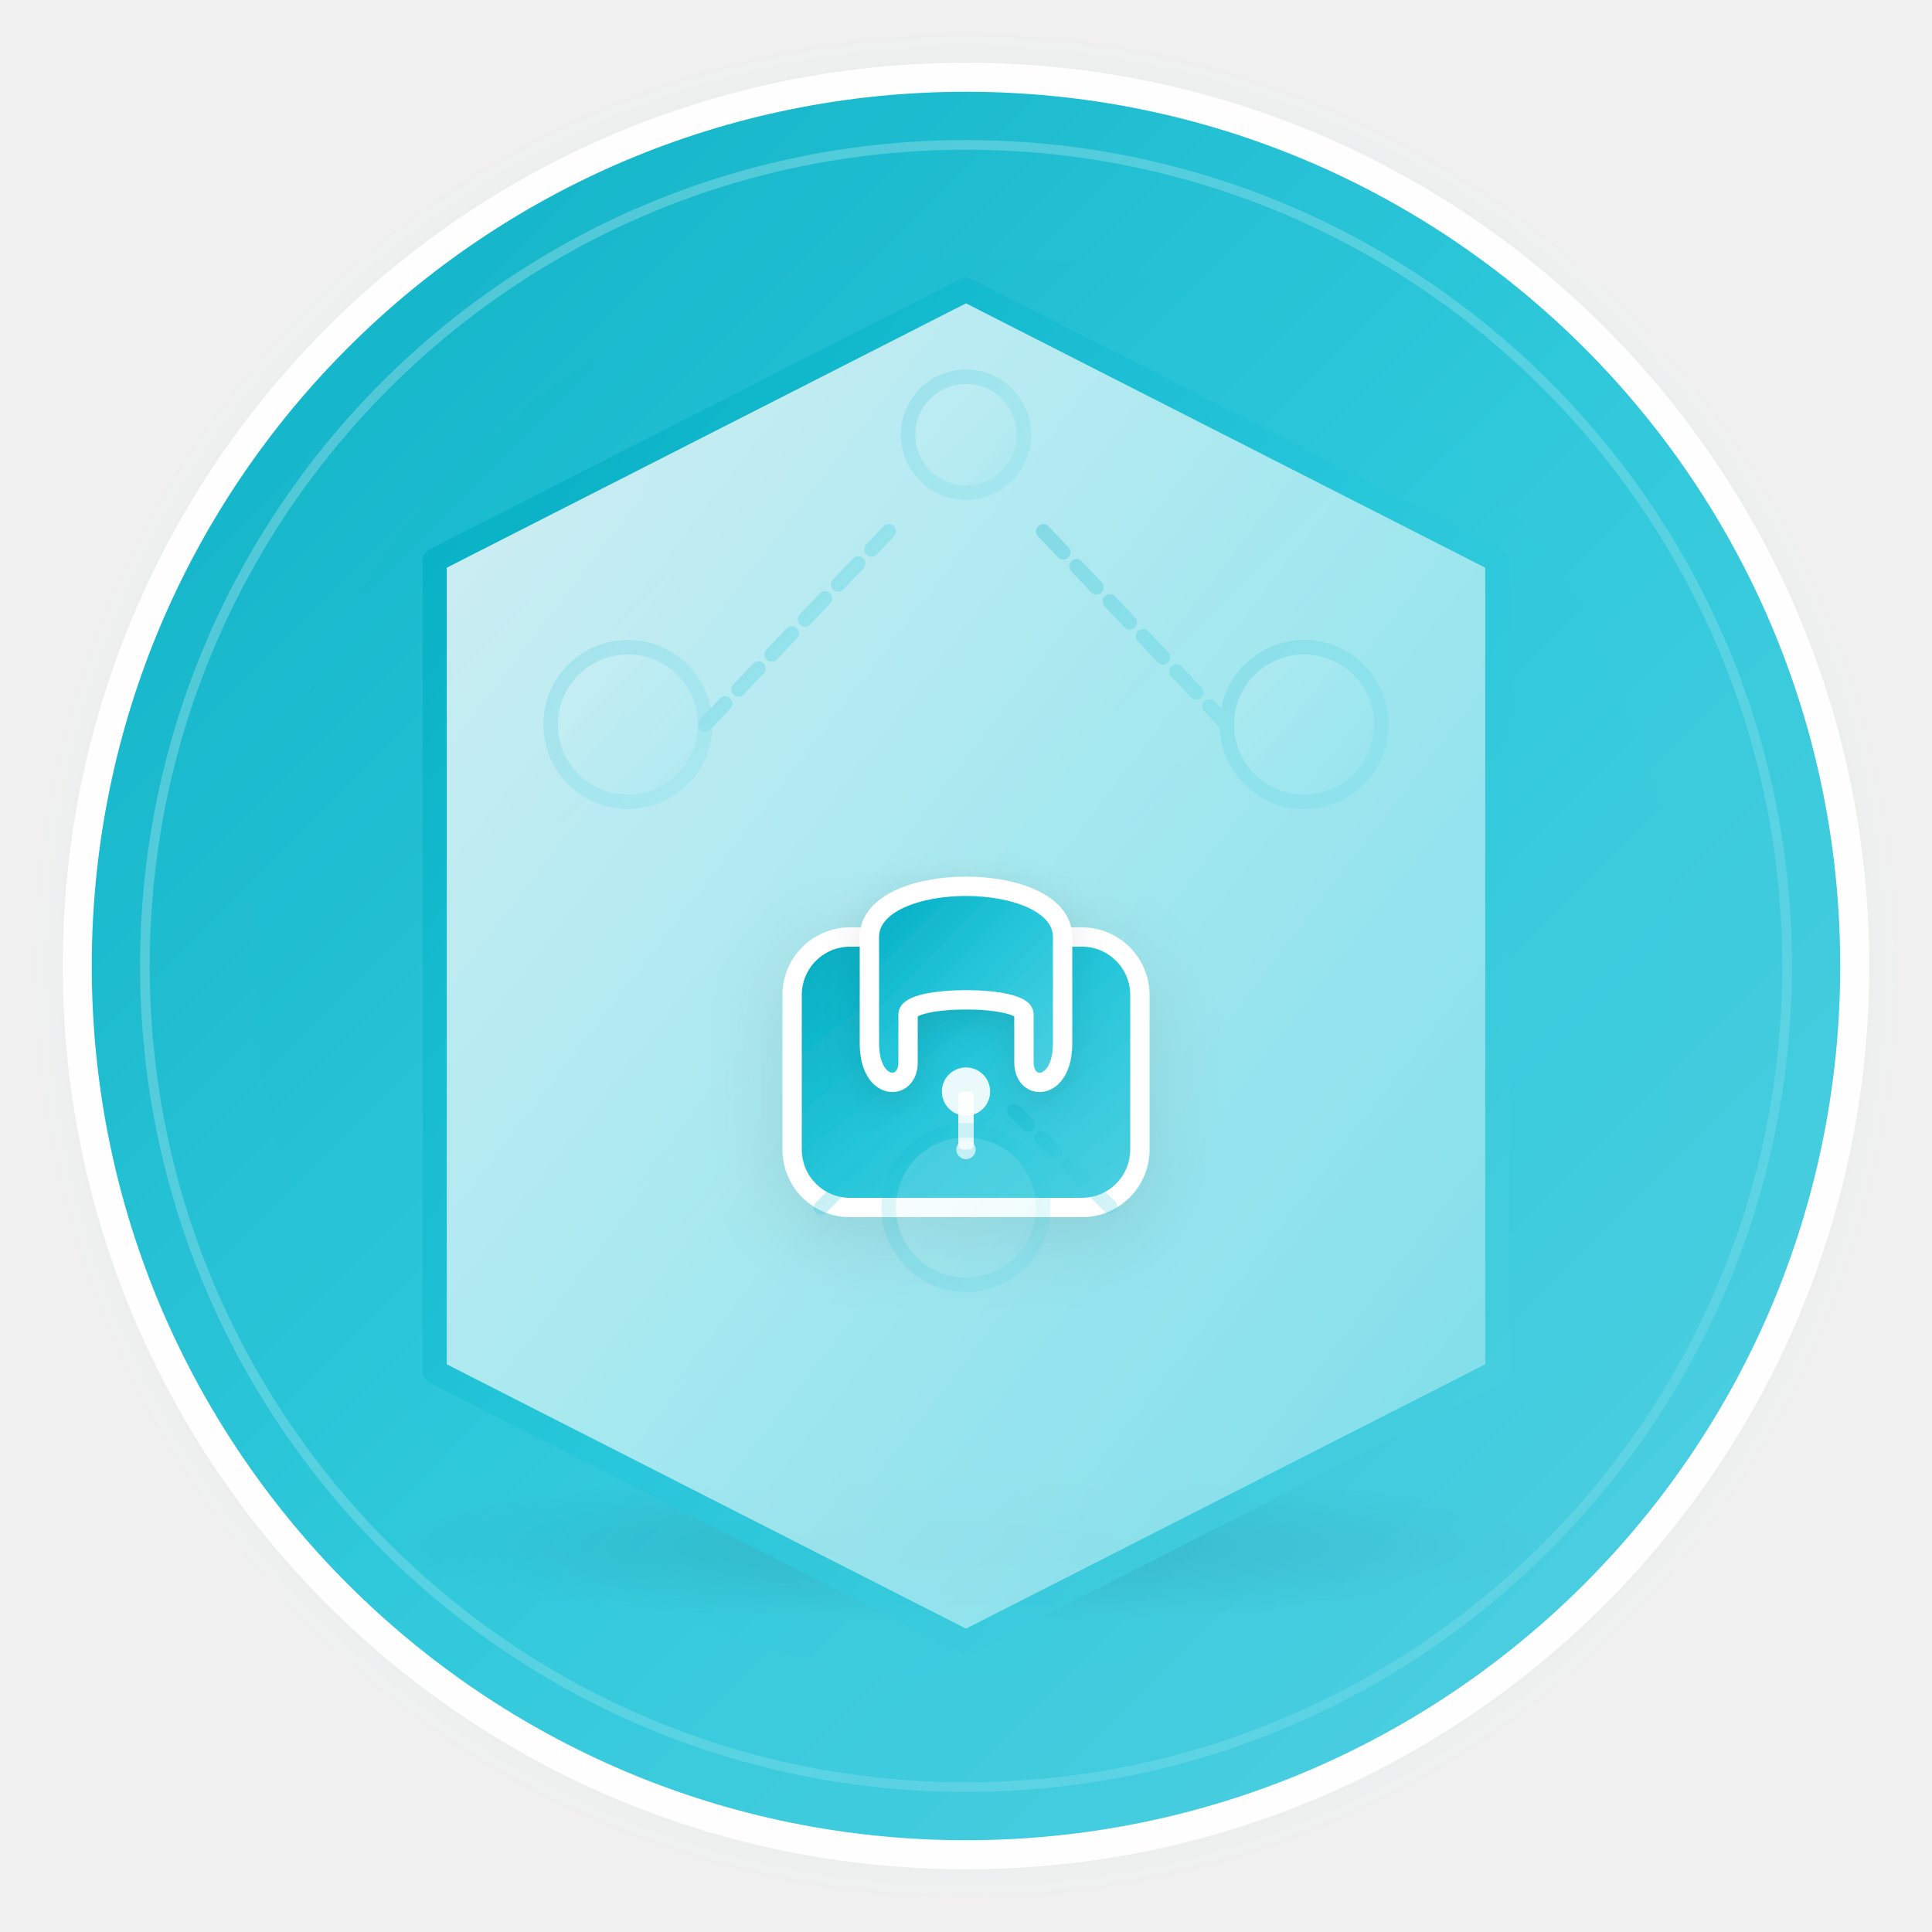
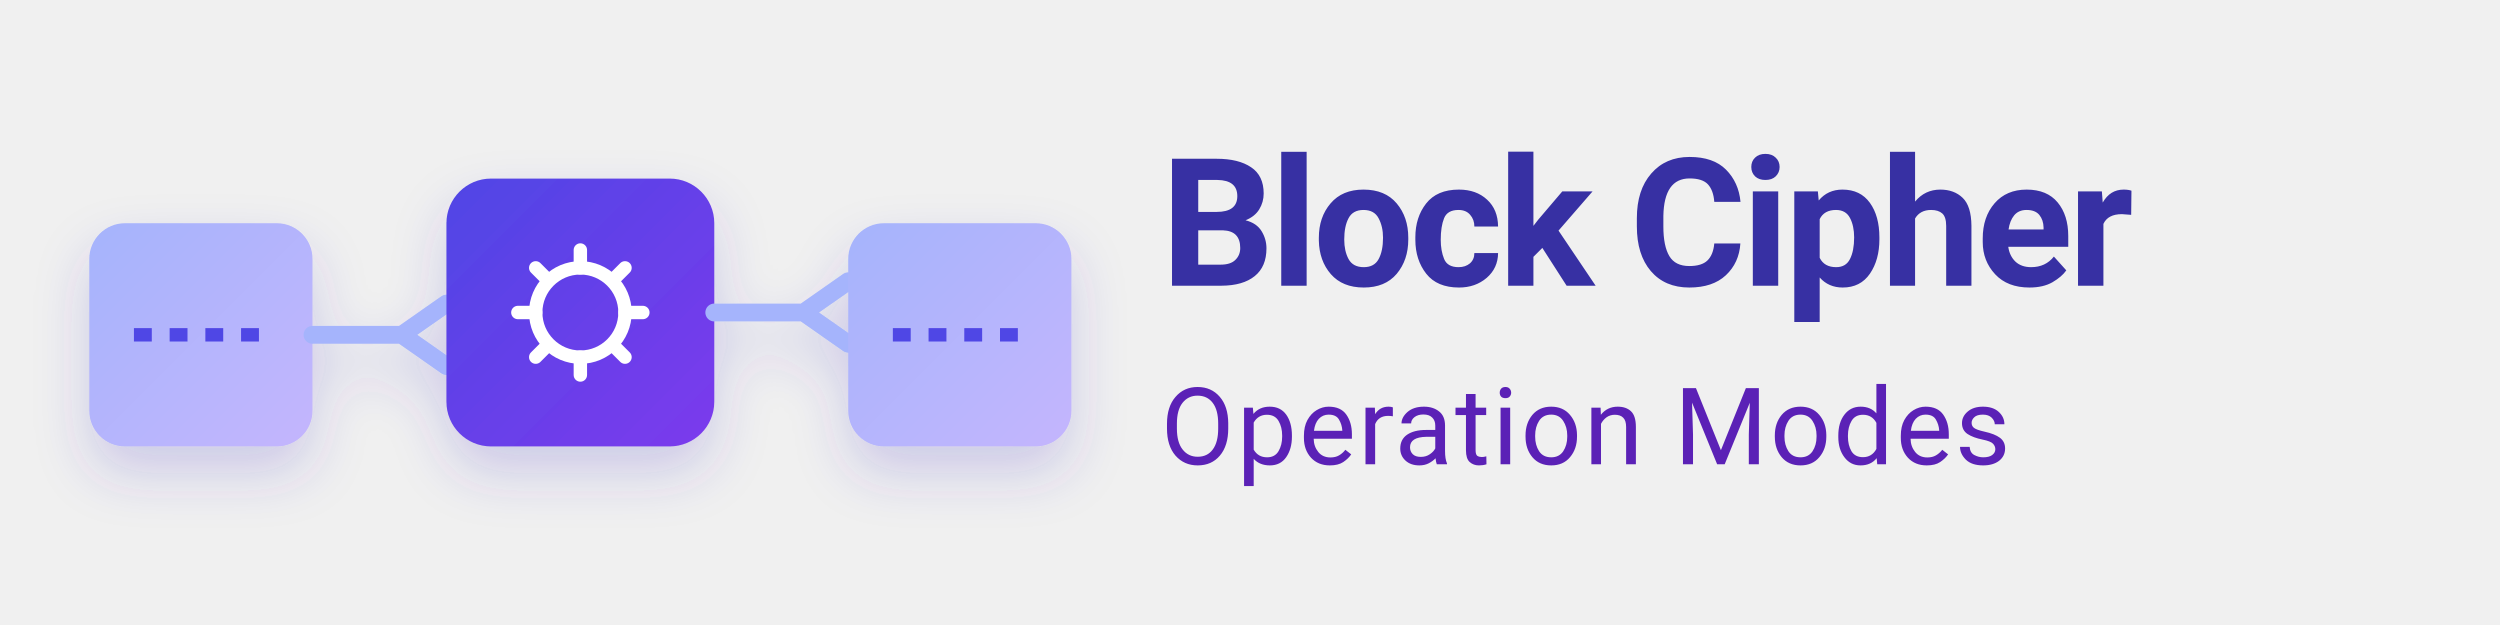
- <svg xmlns="http://www.w3.org/2000/svg" viewBox="0 0 200 200" width="200" height="200">
+ <svg xmlns="http://www.w3.org/2000/svg" viewBox="0 0 280 70" width="280" height="70">
  <defs>
-     <linearGradient id="primaryGradient" x1="0%" y1="0%" x2="100%" y2="100%">
-       <stop offset="0%" style="stop-color:#00ACC1;stop-opacity:1" />
-       <stop offset="50%" style="stop-color:#26C6DA;stop-opacity:1" />
-       <stop offset="100%" style="stop-color:#4DD0E1;stop-opacity:1" />
+     <linearGradient id="bcMainGradient" x1="0%" y1="0%" x2="100%" y2="100%">
+       <stop offset="0%" style="stop-color:#4F46E5;" />
+       <stop offset="100%" style="stop-color:#7C3AED;" />
    </linearGradient>
-     <linearGradient id="secondaryGradient" x1="0%" y1="0%" x2="100%" y2="100%">
-       <stop offset="0%" style="stop-color:#E8F5F8;stop-opacity:1" />
-       <stop offset="50%" style="stop-color:#B2EBF2;stop-opacity:1" />
-       <stop offset="100%" style="stop-color:#80DEEA;stop-opacity:1" />
+     <linearGradient id="bcAccentGradient" x1="0%" y1="0%" x2="100%" y2="100%">
+       <stop offset="0%" style="stop-color:#A5B4FC;" />
+       <stop offset="100%" style="stop-color:#C4B5FD;" />
    </linearGradient>
-     <radialGradient id="shadowGradient" cx="50%" cy="50%" r="50%">
-       <stop offset="0%" style="stop-color:#000000;stop-opacity:0.1" />
-       <stop offset="100%" style="stop-color:#000000;stop-opacity:0" />
-     </radialGradient>
-     <radialGradient id="glowGradient" cx="50%" cy="50%" r="50%">
-       <stop offset="0%" style="stop-color:#4DD0E1;stop-opacity:0.3" />
-       <stop offset="100%" style="stop-color:#00ACC1;stop-opacity:0" />
-     </radialGradient>
+     <filter id="bcShadow" x="-50%" y="-50%" width="200%" height="200%">
+       <feDropShadow dx="0" dy="3" stdDeviation="3" flood-color="#4338CA" flood-opacity="0.2" />
+     </filter>
  </defs>
-   <circle cx="100" cy="100" r="98" fill="url(#glowGradient)" />
-   <circle cx="100" cy="100" r="92" fill="url(#primaryGradient)" stroke="#ffffff" stroke-width="3" opacity="0.95" />
-   <ellipse cx="100" cy="160" rx="60" ry="8" fill="url(#shadowGradient)" />
-   <path d="M100 30 L155 58 L155 142 L100 170 L45 142 L45 58 Z" fill="url(#secondaryGradient)" stroke="url(#primaryGradient)" stroke-width="2.5" stroke-linecap="round" stroke-linejoin="round" opacity="0.9" />
-   <g transform="translate(100, 105)">
-     <rect x="-18" y="-8" width="36" height="28" rx="6" ry="6" fill="url(#primaryGradient)" stroke="#ffffff" stroke-width="2" filter="drop-shadow(0 2px 4px rgba(0,0,0,0.1))" />
-     <path d="M-10 -8 C-10 -15, 10 -15, 10 -8 L10 3 C10 8, 6 8, 6 5 L6 0 C6 -2, -6 -2, -6 0 L-6 5 C-6 8, -10 8, -10 3 Z" fill="url(#primaryGradient)" stroke="#ffffff" stroke-width="2" filter="drop-shadow(0 1px 2px rgba(0,0,0,0.1))" />
-     <circle cx="0" cy="8" r="2.5" fill="#ffffff" opacity="0.9" />
-     <rect x="-0.8" y="8" width="1.6" height="6" fill="#ffffff" opacity="0.9" rx="0.5" />
-     <circle cx="0" cy="14" r="1" fill="#ffffff" opacity="0.7" />
+   <g transform="translate(10, 10)" filter="url(#bcShadow)">
+     <rect x="0" y="15" width="25" height="25" rx="4" fill="url(#bcAccentGradient)" />
+     <path d="M5 27.5 L20 27.5" stroke="#4F46E5" stroke-width="1.5" stroke-dasharray="2 2" />
+     <path d="M25 27.5 H 35 L 40 24 M 35 27.5 L 40 31" fill="none" stroke="#A5B4FC" stroke-width="2" stroke-linecap="round" />
+     <rect x="40" y="10" width="30" height="30" rx="5" fill="url(#bcMainGradient)" />
+     <g transform="translate(55, 25)" fill="none" stroke="#FFFFFF" stroke-width="1.5" stroke-linecap="round">
+       <circle cx="0" cy="0" r="5" />
+       <path d="M 0 -7 V -5 M 0 5 V 7 M -7 0 H -5 M 5 0 H 7 M -5 -5 L -4 -4 M 5 5 L 4 4 M -5 5 L -4 4 M 5 -5 L 4 -4" />
+     </g>
+     <path d="M70 25 H 80 L 85 21.5 M 80 25 L 85 28.5" fill="none" stroke="#A5B4FC" stroke-width="2" stroke-linecap="round" />
+     <rect x="85" y="15" width="25" height="25" rx="4" fill="url(#bcAccentGradient)" />
+     <path d="M90 27.5 L105 27.5" stroke="#4F46E5" stroke-width="1.5" stroke-dasharray="2 2" />
  </g>
-   <g opacity="0.25" stroke="url(#primaryGradient)" stroke-width="1.5" fill="none" stroke-linecap="round">
-     <circle cx="65" cy="75" r="8" fill="url(#secondaryGradient)" opacity="0.6" />
-     <circle cx="135" cy="75" r="8" fill="url(#secondaryGradient)" opacity="0.6" />
-     <circle cx="100" cy="125" r="8" fill="url(#secondaryGradient)" opacity="0.6" />
-     <circle cx="100" cy="45" r="6" fill="url(#secondaryGradient)" opacity="0.6" />
-     <path d="M73 75 L92 55" stroke-dasharray="3,2" />
-     <path d="M108 55 L127 75" stroke-dasharray="3,2" />
-     <path d="M100 51 L100 69" stroke-dasharray="2,2" />
-     <path d="M92 81 L108 81" stroke-dasharray="3,2" />
-     <path d="M100 83 L100 117" stroke-dasharray="2,2" />
-     <path d="M85 125 L95 115" stroke-dasharray="2,2" />
-     <path d="M105 115 L115 125" stroke-dasharray="2,2" />
+   <g transform="translate(130, 12)">
+     <text x="0" y="20" font-family="system-ui, -apple-system, 'Segoe UI', Roboto, sans-serif" font-size="20" font-weight="600" fill="#3730A3" letter-spacing="-0.5">
+       Block Cipher
+     </text>
+     <text x="0" y="40" font-family="system-ui, -apple-system, 'Segoe UI', Roboto, sans-serif" font-size="12" font-weight="400" fill="#5B21B6" letter-spacing="0.25">
+       Operation Modes
+     </text>
  </g>
-   <circle cx="100" cy="100" r="85" fill="none" stroke="url(#secondaryGradient)" stroke-width="1" opacity="0.3" />
</svg>
